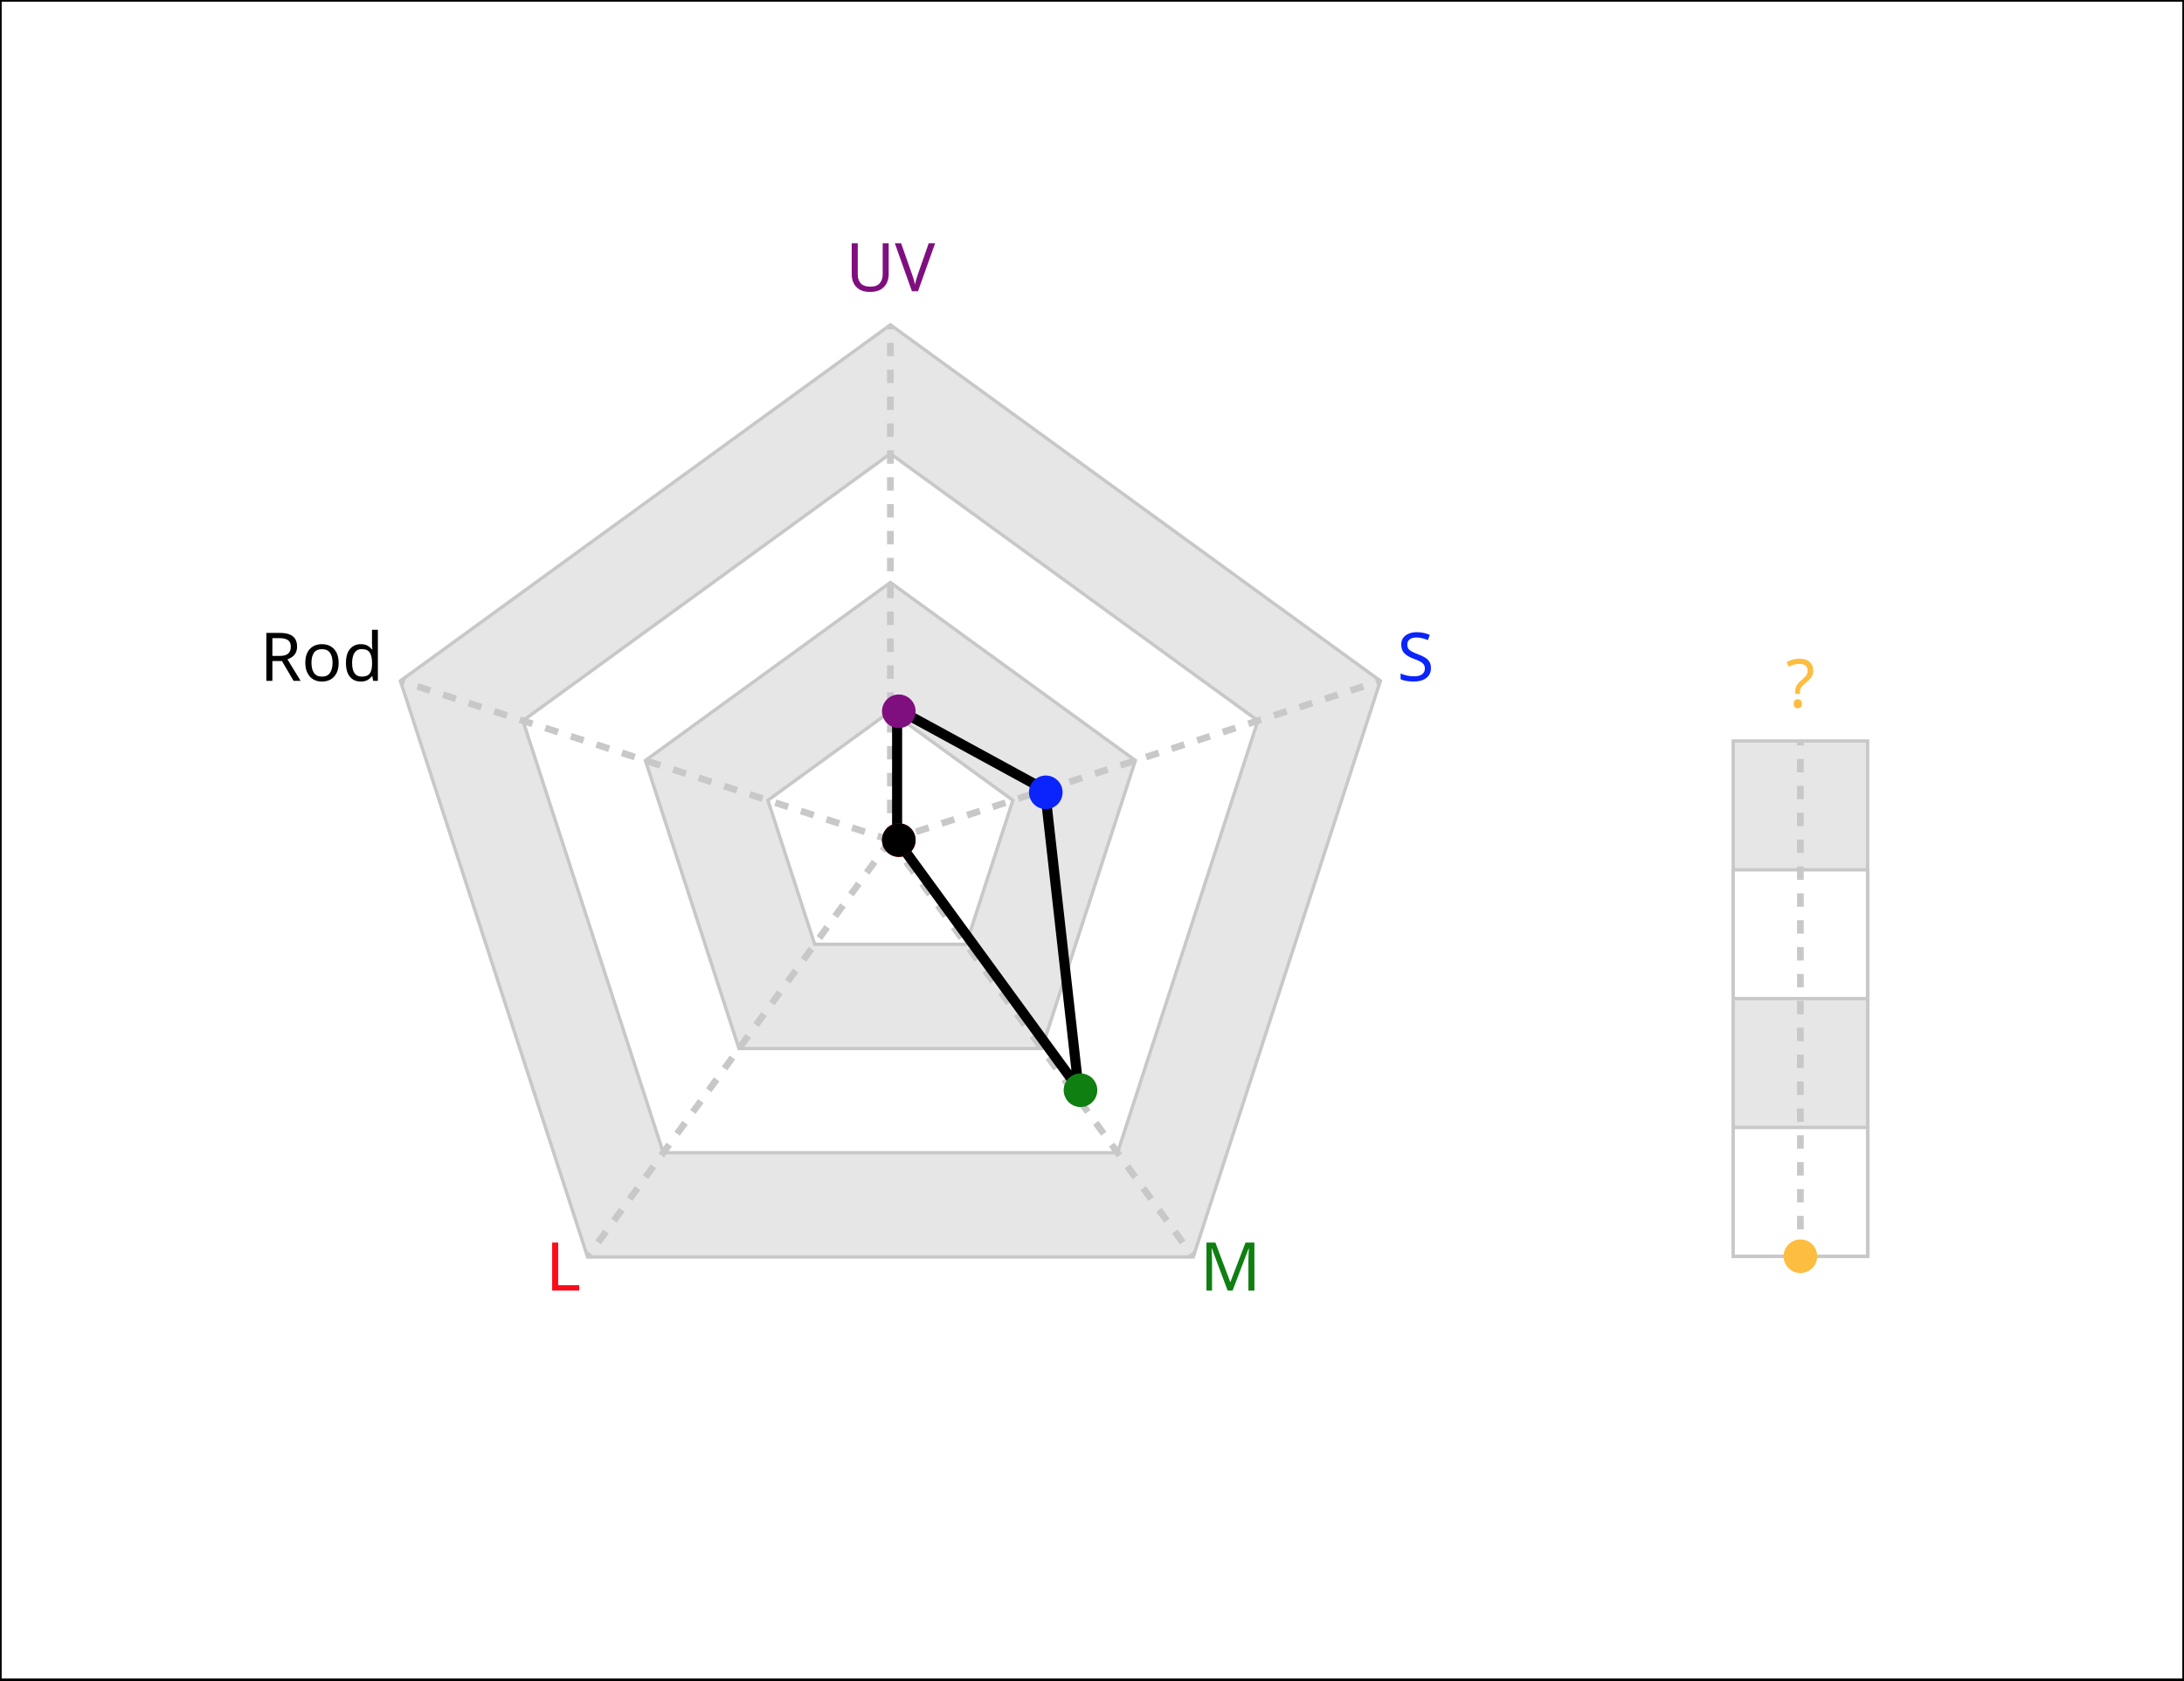
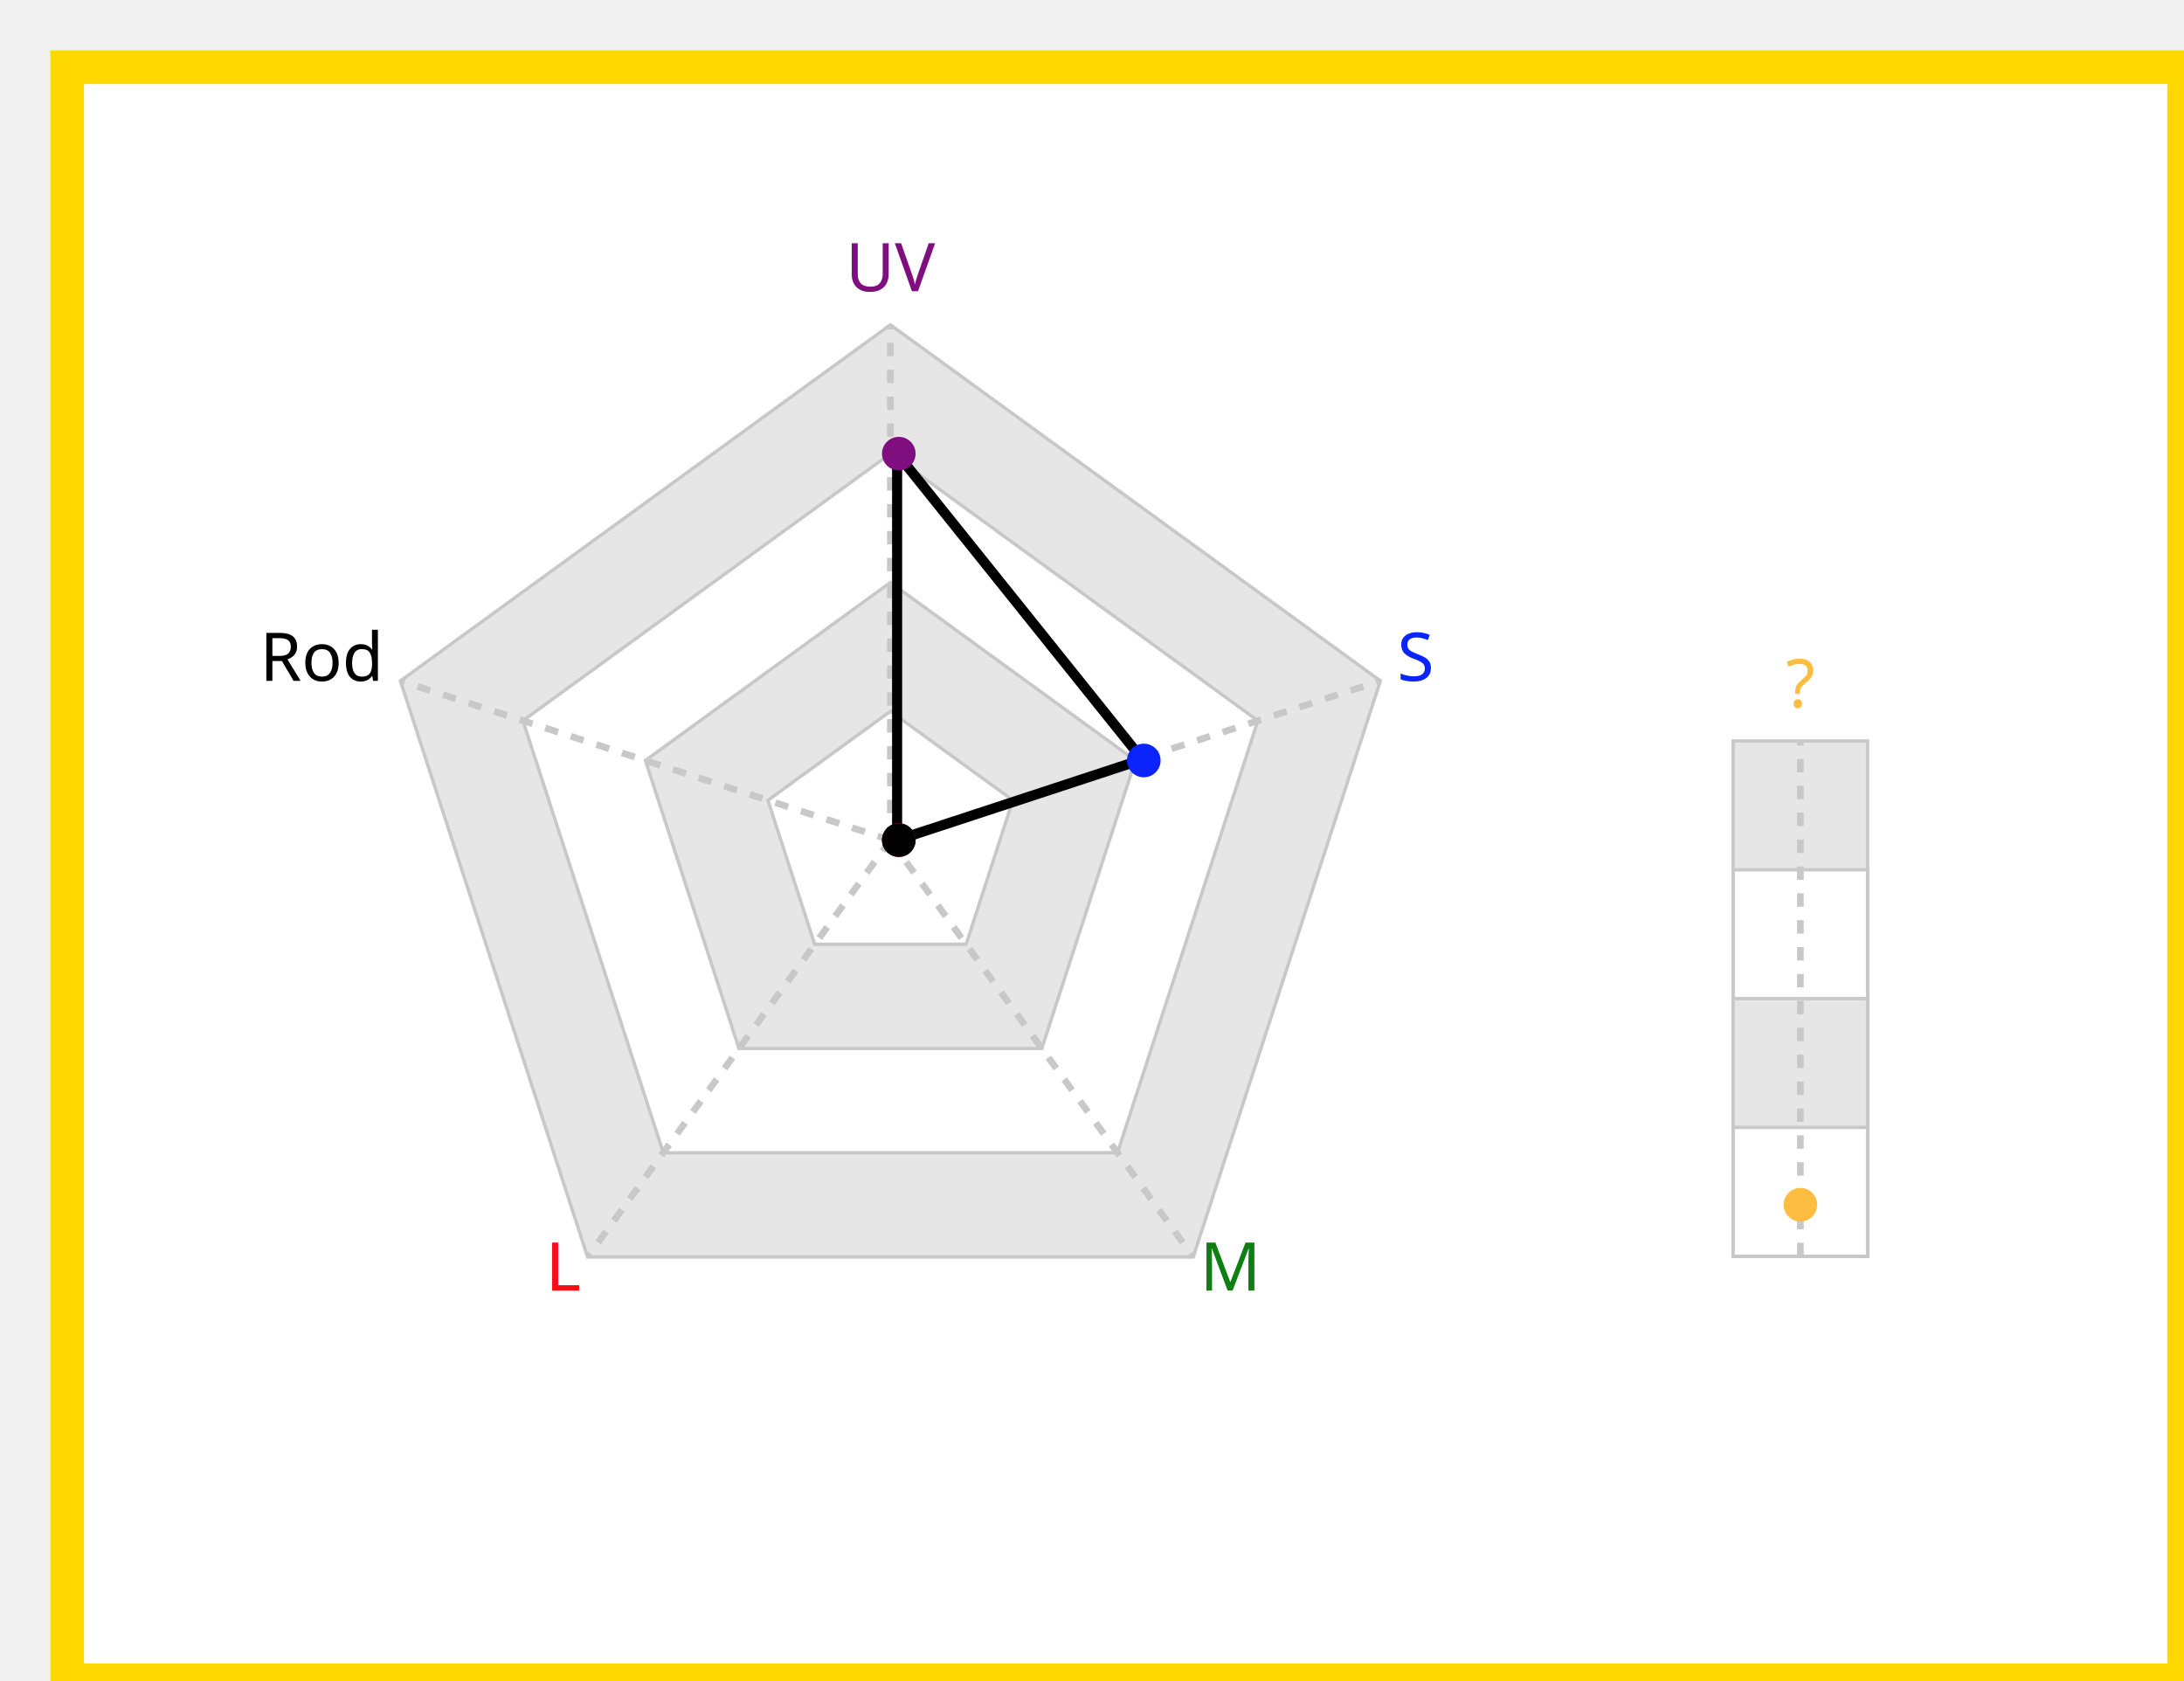
<svg xmlns="http://www.w3.org/2000/svg" baseProfile="full" height="500" id="eel" version="1.1" width="650">
  <defs />
-   <rect fill="rgb(255,255,255)" height="500" id="frame" stroke="black" width="650" x="0" y="0" />
-   <polygon fill="rgb(230,230,230)" id="axGonMinor" points="265.0,96.667 410.829,202.617 355.127,374.049 174.873,374.049 119.171,202.617" stroke="rgb(200,200,200)" stroke-width="1" />
-   <polygon fill="rgb(255,255,255)" id="axGon" points="265.0,135.0 374.371,214.463 332.595,343.037 197.405,343.037 155.629,214.463" stroke="rgb(200,200,200)" stroke-width="1" />
-   <polygon fill="rgb(230,230,230)" id="axGonMinor" points="265.0,173.333 337.914,226.309 310.064,312.025 219.936,312.025 192.086,226.309" stroke="rgb(200,200,200)" stroke-width="1" />
-   <polygon fill="rgb(255,255,255)" id="axGon" points="265.0,211.667 301.457,238.154 287.532,281.012 242.468,281.012 228.543,238.154" stroke="rgb(200,200,200)" stroke-width="1" />
-   <rect fill="rgb(230,230,230)" height="153.333" id="zaxGonMinor" stroke="rgb(200,200,200)" stroke-width="1" width="40" x="515.833" y="220.506" />
-   <rect fill="rgb(255,255,255)" height="115.0" id="zaxGon" stroke="rgb(200,200,200)" stroke-width="1" width="40" x="515.833" y="258.839" />
-   <rect fill="rgb(230,230,230)" height="76.667" id="zaxGonMinor" stroke="rgb(200,200,200)" stroke-width="1" width="40" x="515.833" y="297.172" />
-   <rect fill="rgb(255,255,255)" height="38.333" id="zaxGon" stroke="rgb(200,200,200)" stroke-width="1" width="40" x="515.833" y="335.506" />
-   <line id="ax" stroke="rgb(200,200,200)" stroke-dasharray="4" stroke-width="2" x1="535.833" x2="535.833" y1="373.839" y2="220.506" />
+   <rect fill="white" height="480" stroke="rgb(255,216,0)" stroke-width="10" width="630" x="20" y="20" />
+   <polygon fill="rgb(230,230,230)" points="265.0,96.667 410.829,202.617 355.127,374.049 174.873,374.049 119.171,202.617" stroke="rgb(200,200,200)" stroke-width="1" />
+   <polygon fill="rgb(255,255,255)" points="265.0,135.0 374.371,214.463 332.595,343.037 197.405,343.037 155.629,214.463" stroke="rgb(200,200,200)" stroke-width="1" />
+   <polygon fill="rgb(230,230,230)" points="265.0,173.333 337.914,226.309 310.064,312.025 219.936,312.025 192.086,226.309" stroke="rgb(200,200,200)" stroke-width="1" />
+   <polygon fill="rgb(255,255,255)" points="265.0,211.667 301.457,238.154 287.532,281.012 242.468,281.012 228.543,238.154" stroke="rgb(200,200,200)" stroke-width="1" />
+   <rect fill="rgb(230,230,230)" height="153.333" stroke="rgb(200,200,200)" stroke-width="1" width="40" x="515.833" y="220.506" />
+   <rect fill="rgb(255,255,255)" height="115.0" stroke="rgb(200,200,200)" stroke-width="1" width="40" x="515.833" y="258.839" />
+   <rect fill="rgb(230,230,230)" height="76.667" stroke="rgb(200,200,200)" stroke-width="1" width="40" x="515.833" y="297.172" />
+   <rect fill="rgb(255,255,255)" height="38.333" stroke="rgb(200,200,200)" stroke-width="1" width="40" x="515.833" y="335.506" />
+   <line stroke="rgb(200,200,200)" stroke-dasharray="4" stroke-width="2" x1="535.833" x2="535.833" y1="373.839" y2="220.506" />
  <text fill="rgb(253,189,64)" font-family="sans-serif" font-size="20" text-anchor="middle" transform="translate(0,-10)" x="535.833" y="220.506">?</text>
-   <line id="ax" stroke="rgb(200,200,200)" stroke-dasharray="4" stroke-width="2" transform="rotate(0.0,265.0,250.0)" x1="265.0" x2="265.0" y1="250.0" y2="96.667" />
+   <line stroke="rgb(200,200,200)" stroke-dasharray="4" stroke-width="2" transform="rotate(0.0,265.0,250.0)" x1="265.0" x2="265.0" y1="250.0" y2="96.667" />
  <text alignment-baseline="middle" fill="rgb(127,15,126)" font-family="sans-serif" font-size="20" text-anchor="middle" transform="translate(0,-10)" x="265.0" y="96.667">UV</text>
-   <line id="ax" stroke="rgb(200,200,200)" stroke-dasharray="4" stroke-width="2" transform="rotate(72.0,265.0,250.0)" x1="265.0" x2="265.0" y1="250.0" y2="96.667" />
-   <text alignment-baseline="middle" fill="rgb(11,36,251)" font-family="sans-serif" font-size="20" text-anchor="start" transform="translate(+5,0)" x="410.829" y="202.617">S</text>
-   <line id="ax" stroke="rgb(200,200,200)" stroke-dasharray="4" stroke-width="2" transform="rotate(144.0,265.0,250.0)" x1="265.0" x2="265.0" y1="250.0" y2="96.667" />
+   <line stroke="rgb(200,200,200)" stroke-dasharray="4" stroke-width="2" transform="rotate(72.0,265.0,250.0)" x1="265.0" x2="265.0" y1="250.0" y2="96.667" />
+   <text alignment-baseline="middle" fill="rgb(11,36,251)" font-family="sans-serif" font-size="20" text-anchor="start" transform="translate(5,0)" x="410.829" y="202.617">S</text>
+   <line stroke="rgb(200,200,200)" stroke-dasharray="4" stroke-width="2" transform="rotate(144.0,265.0,250.0)" x1="265.0" x2="265.0" y1="250.0" y2="96.667" />
  <text alignment-baseline="middle" fill="rgb(15,127,18)" font-family="sans-serif" font-size="20" text-anchor="start" transform="translate(2,10)" x="355.127" y="374.049">M</text>
-   <line id="ax" stroke="rgb(200,200,200)" stroke-dasharray="4" stroke-width="2" transform="rotate(216.0,265.0,250.0)" x1="265.0" x2="265.0" y1="250.0" y2="96.667" />
+   <line stroke="rgb(200,200,200)" stroke-dasharray="4" stroke-width="2" transform="rotate(216.0,265.0,250.0)" x1="265.0" x2="265.0" y1="250.0" y2="96.667" />
  <text alignment-baseline="middle" fill="rgb(252,13,27)" font-family="sans-serif" font-size="20" text-anchor="end" transform="translate(-2,10)" x="174.873" y="374.049">L</text>
-   <line id="ax" stroke="rgb(200,200,200)" stroke-dasharray="4" stroke-width="2" transform="rotate(288.0,265.0,250.0)" x1="265.0" x2="265.0" y1="250.0" y2="96.667" />
+   <line stroke="rgb(200,200,200)" stroke-dasharray="4" stroke-width="2" transform="rotate(288.0,265.0,250.0)" x1="265.0" x2="265.0" y1="250.0" y2="96.667" />
  <text alignment-baseline="middle" fill="rgb(0,0,0)" font-family="sans-serif" font-size="20" text-anchor="end" transform="translate(-5,0)" x="119.171" y="202.617">Rod</text>
-   <path d="M267,211 L311,235 L321,324 L267,250 L267,250 Z" fill="none" id="cellGon" stroke="rgb(0,0,0)" stroke-linecap="round" stroke-opacity="1" stroke-width="3" />
-   <circle cx="267.5" cy="211.667" fill="rgb(127,15,126)" id="uDat" r="5" stroke="none" stroke-width="4" transform="rotate(0.0,267.5,250.0)" />
-   <circle cx="267.5" cy="204.0" fill="rgb(11,36,251)" id="sDat" r="5" stroke="none" stroke-width="4" transform="rotate(72.0,267.5,250.0)" />
-   <circle cx="267.5" cy="158.0" fill="rgb(15,127,18)" id="mDat" r="5" stroke="none" stroke-width="4" transform="rotate(144.0,267.5,250.0)" />
-   <circle cx="267.5" cy="250.0" fill="rgb(252,13,27)" id="lDat" r="5" stroke="none" stroke-width="4" transform="rotate(216.0,267.5,250.0)" />
-   <circle cx="267.5" cy="250.0" fill="rgb(0,0,0)" id="rDat" r="5" stroke="none" stroke-width="4" transform="rotate(288.0,267.5,250.0)" />
-   <circle cx="535.833" cy="373.839" fill="rgb(253,189,64)" id="zDat" r="5" stroke="none" stroke-width="4" transform="rotate(0,535.8333,250.0)" />
+   <path d="M267,135 L340,226 L267,250 L267,250 L267,250 Z" fill="none" stroke="rgb(0,0,0)" stroke-linecap="round" stroke-opacity="1" stroke-width="3" />
+   <circle cx="267.5" cy="135.0" fill="rgb(127,15,126)" r="5" stroke="none" stroke-width="4" transform="rotate(0.0,267.5,250.0)" />
+   <circle cx="267.5" cy="173.333" fill="rgb(11,36,251)" r="5" stroke="none" stroke-width="4" transform="rotate(72.0,267.5,250.0)" />
+   <circle cx="267.5" cy="250.0" fill="rgb(15,127,18)" r="5" stroke="none" stroke-width="4" transform="rotate(144.0,267.5,250.0)" />
+   <circle cx="267.5" cy="250.0" fill="rgb(252,13,27)" r="5" stroke="none" stroke-width="4" transform="rotate(216.0,267.5,250.0)" />
+   <circle cx="267.5" cy="250.0" fill="rgb(0,0,0)" r="5" stroke="none" stroke-width="4" transform="rotate(288.0,267.5,250.0)" />
+   <circle cx="535.833" cy="358.506" fill="rgb(253,189,64)" r="5" stroke="none" stroke-width="4" transform="rotate(0,535.8333,250.0)" />
</svg>
